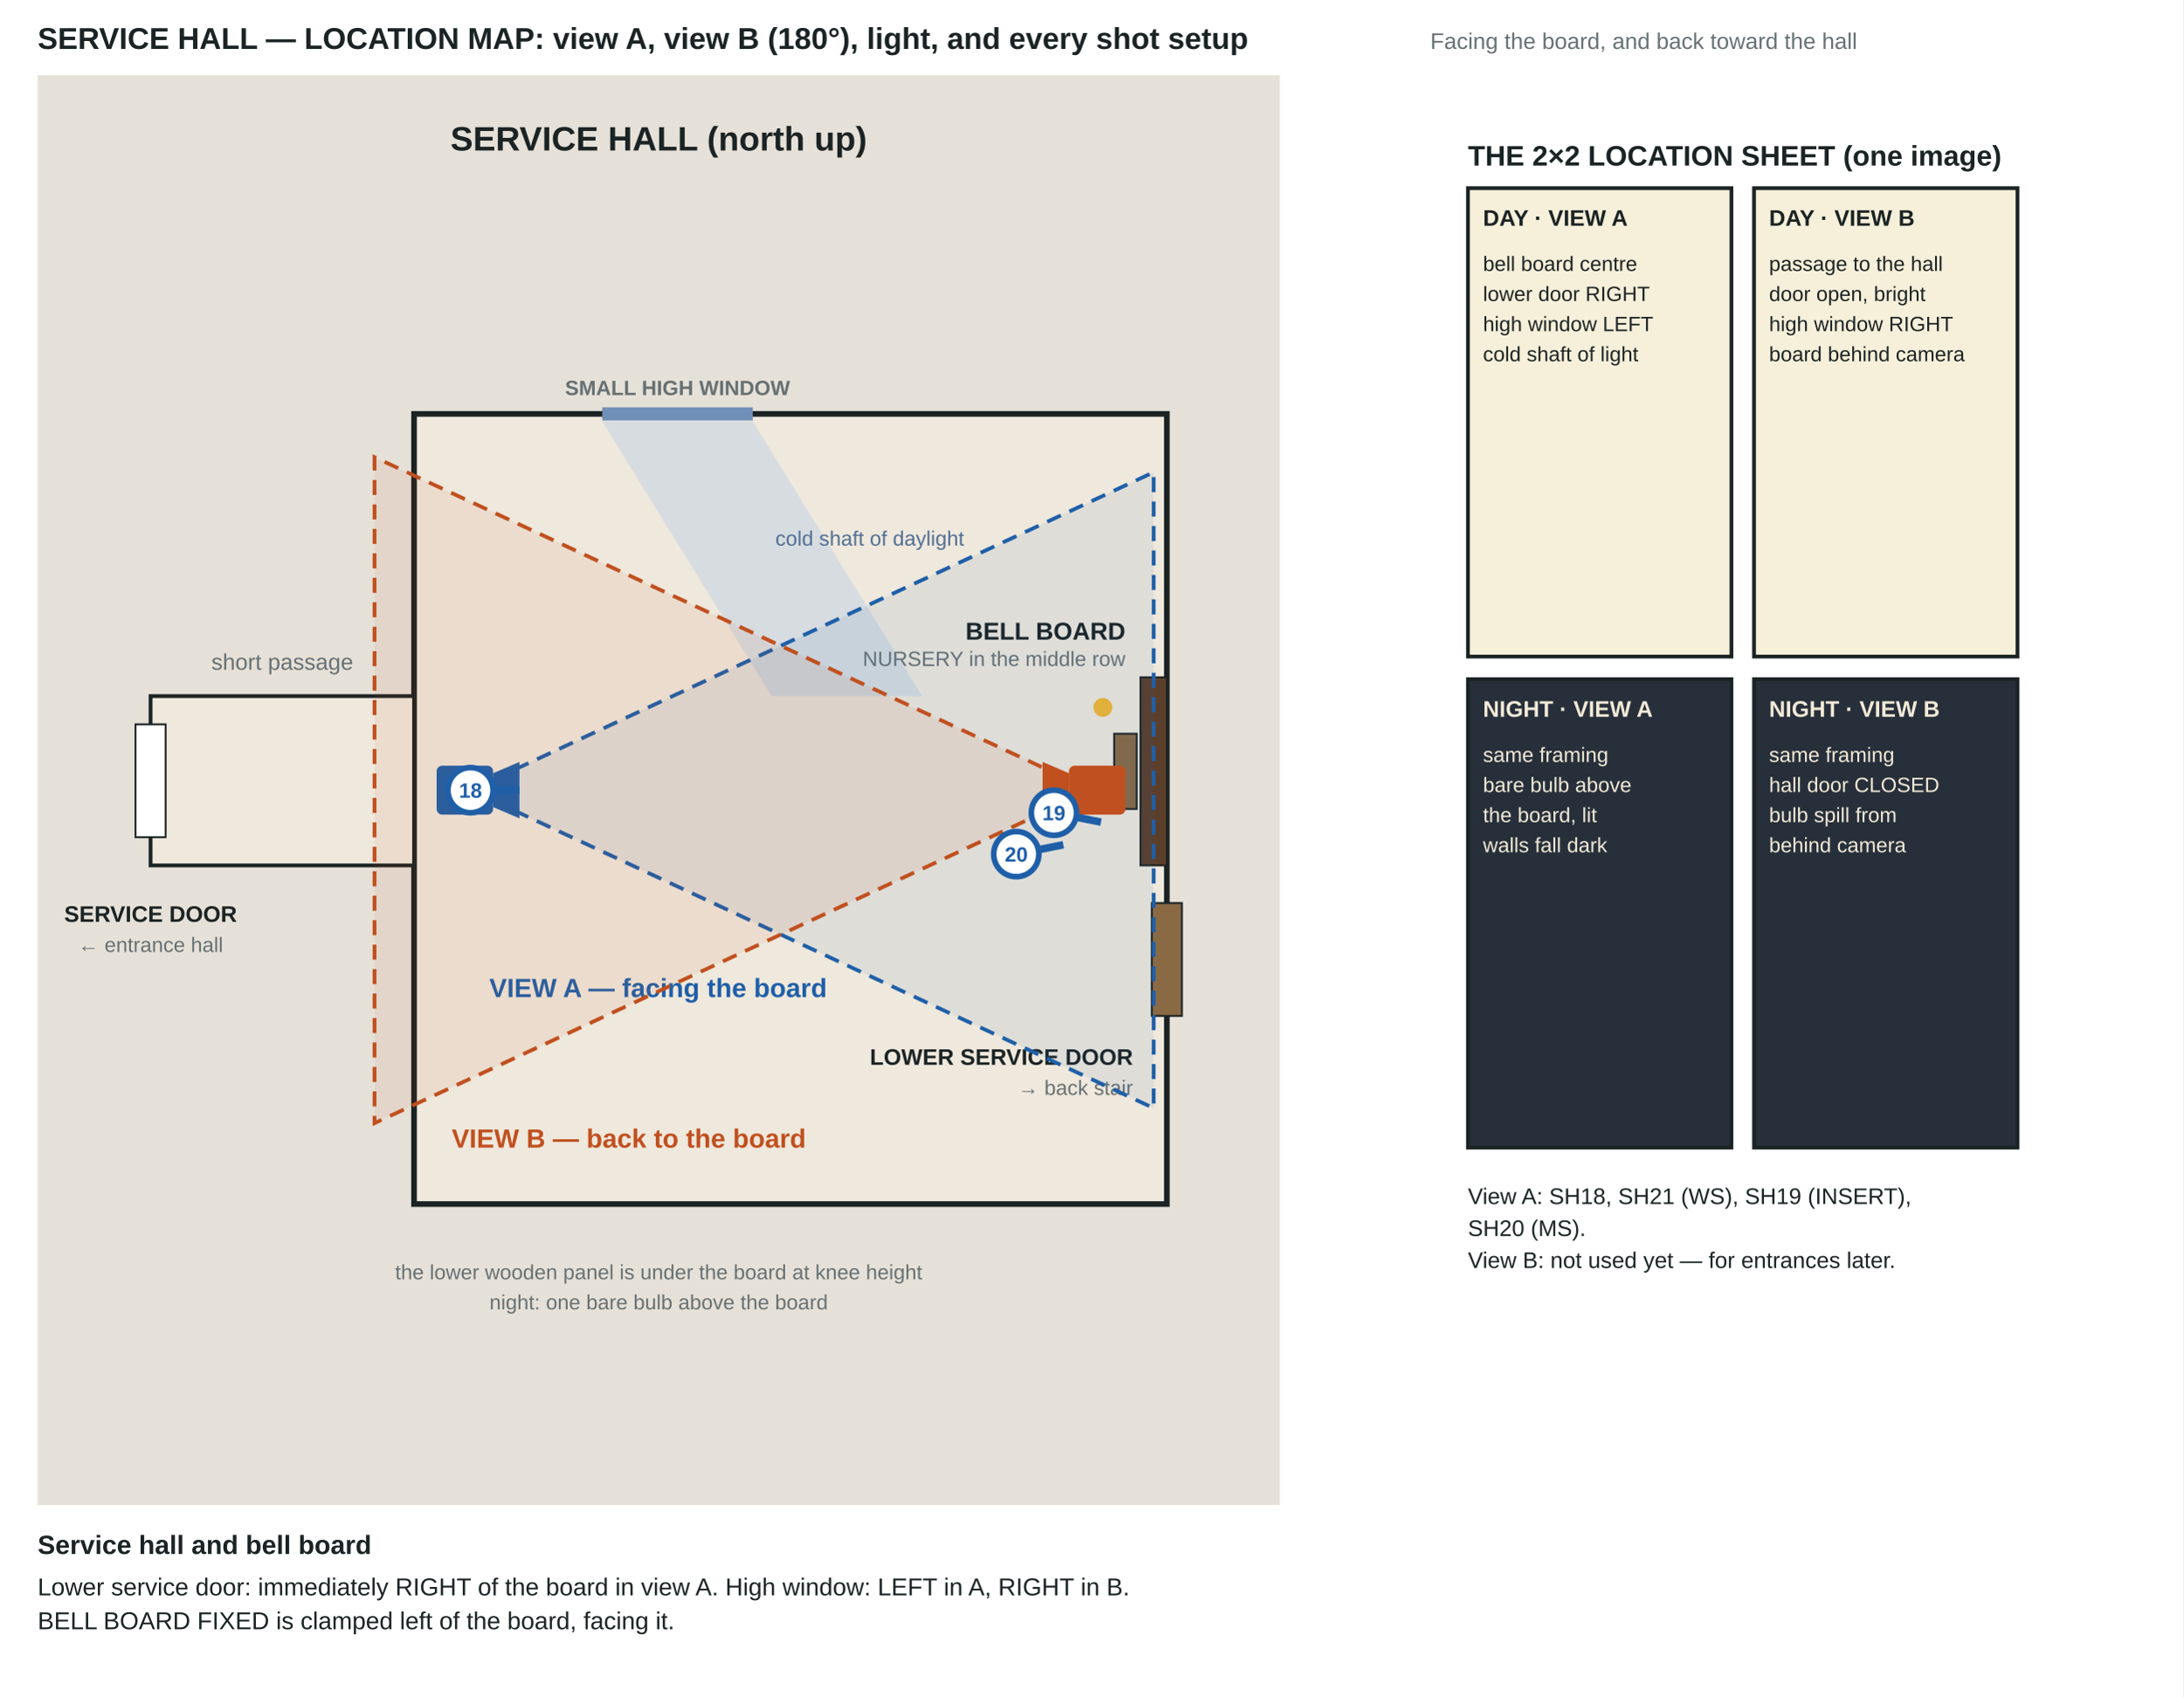
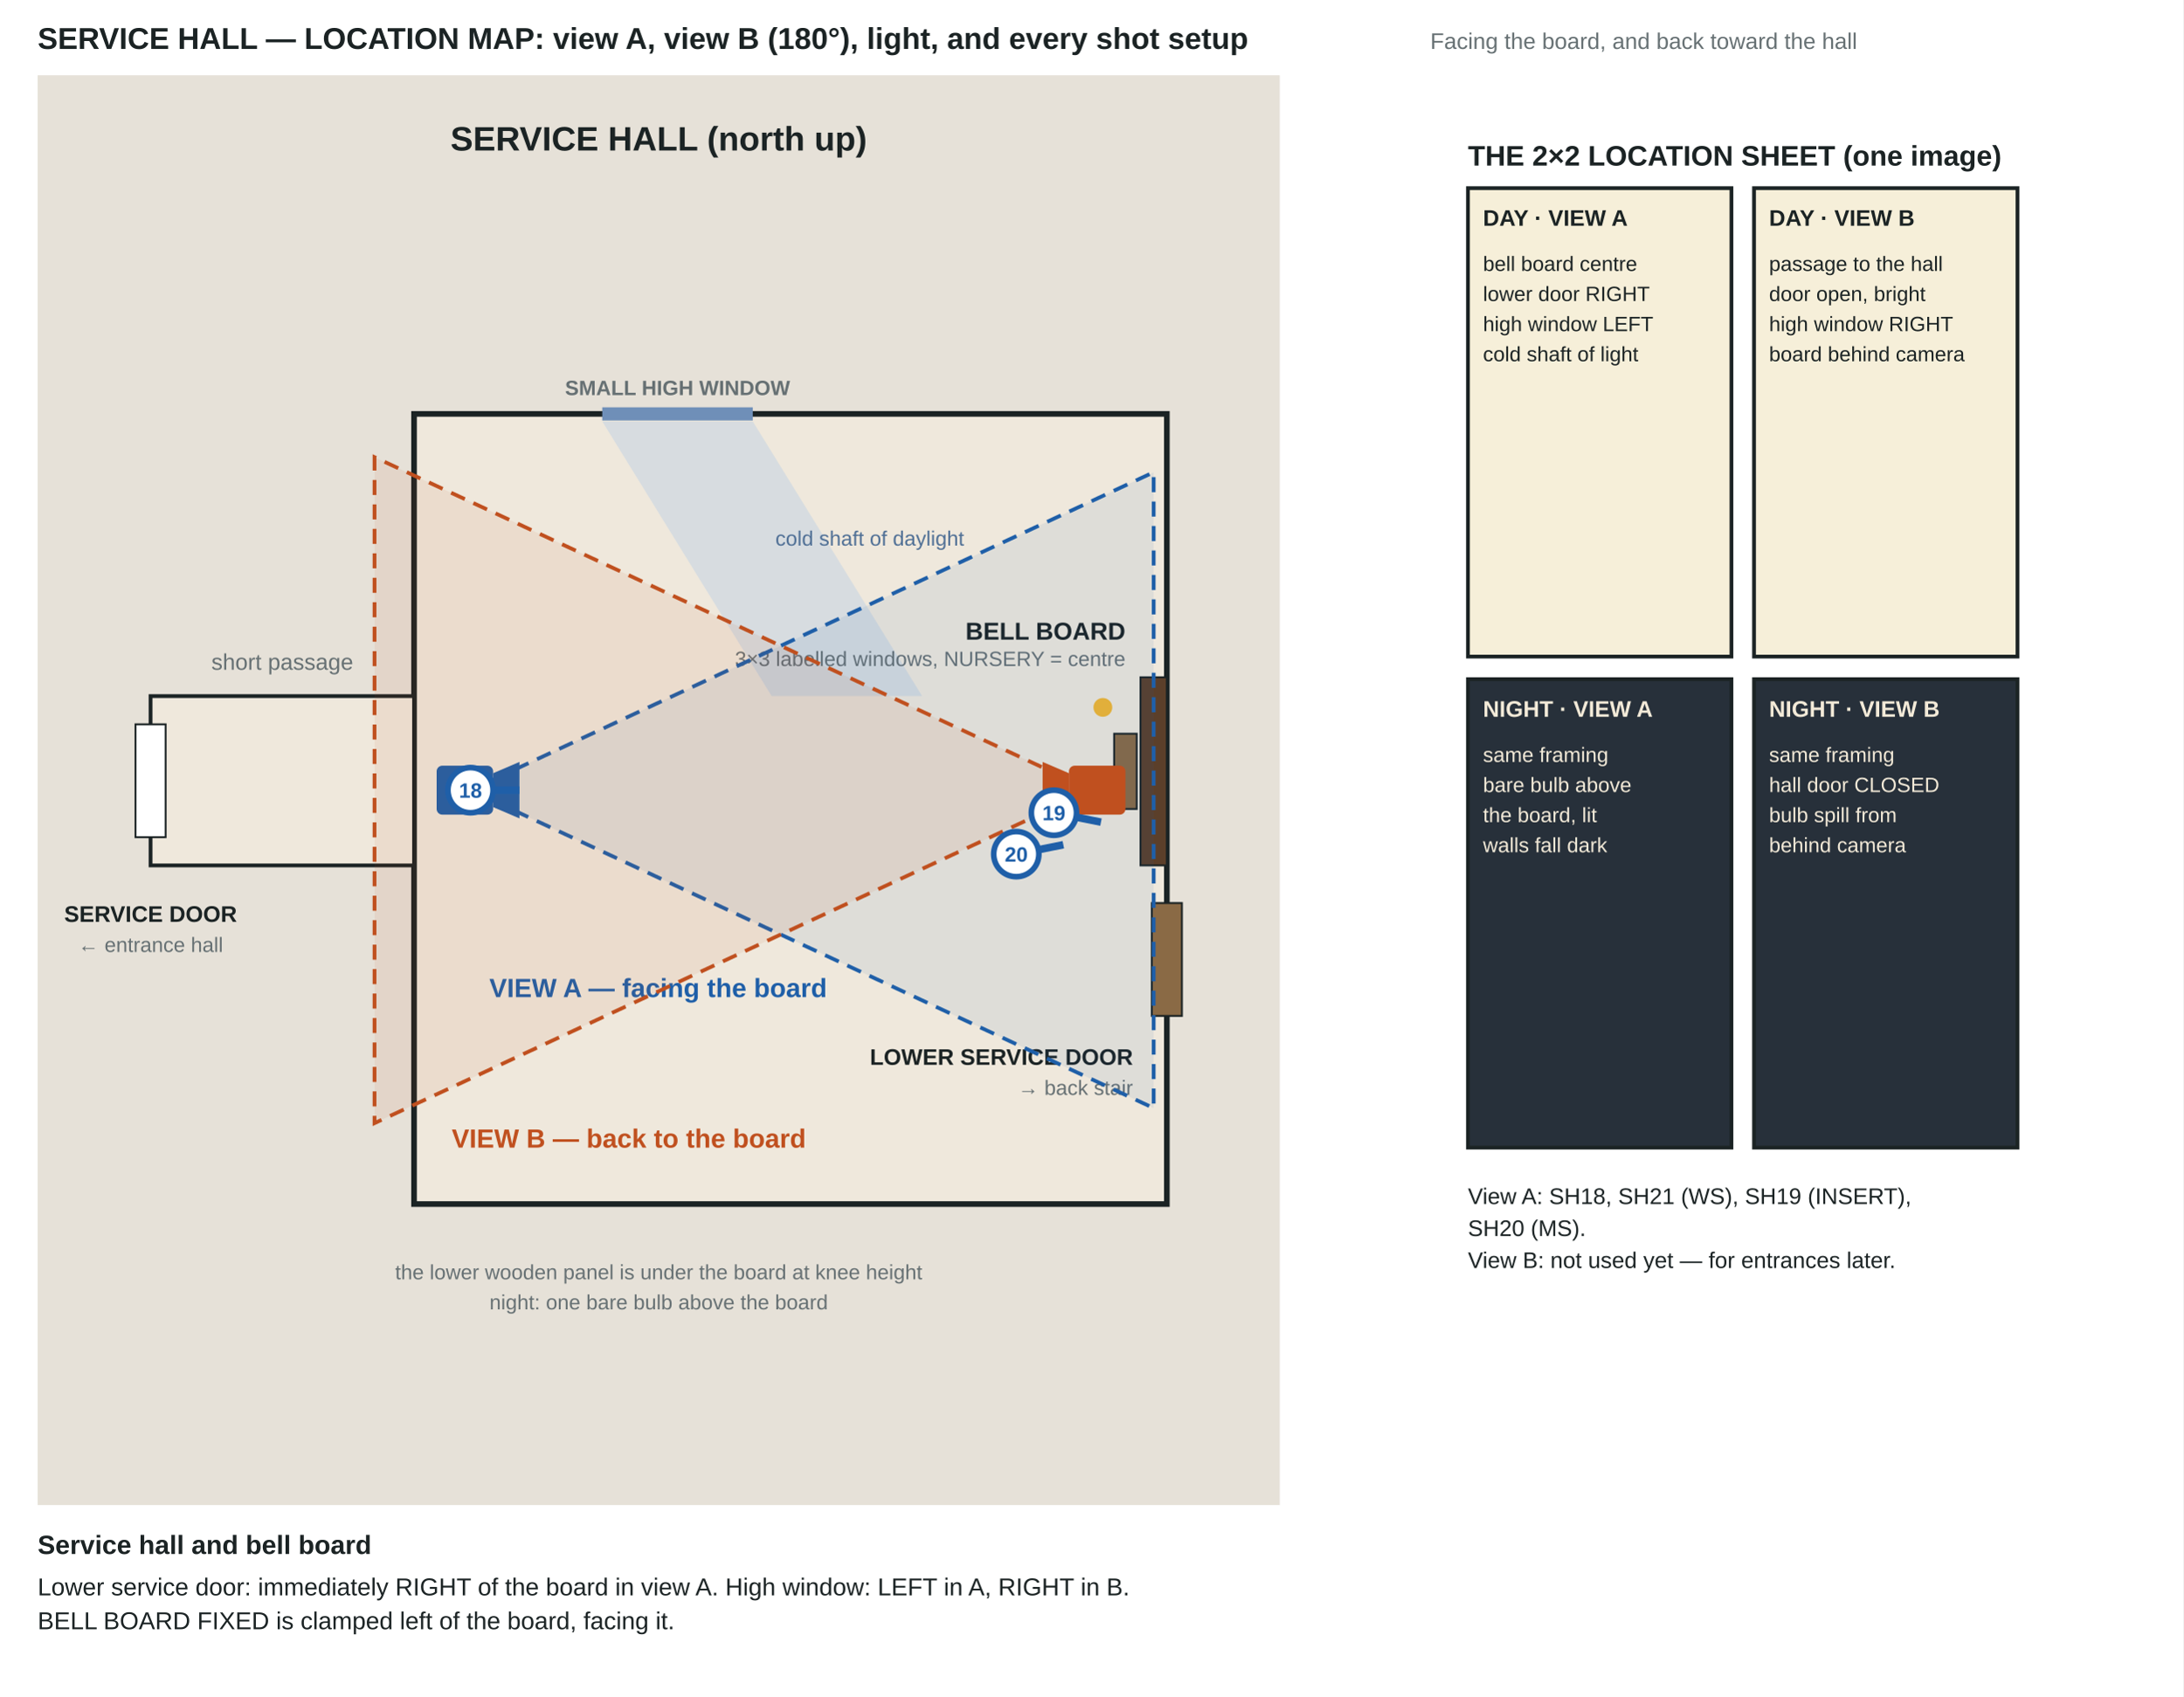
<svg xmlns="http://www.w3.org/2000/svg" width="1160" height="902" viewBox="0 0 1160 902">
  <rect width="100%" height="100%" fill="#ffffff" />
  <g transform="translate(20,40)">
    <rect x="0" y="0" width="660" height="760" fill="#e6e1d8" />
    <text x="330" y="40" font-size="18" fill="#1b2324" text-anchor="middle" font-weight="700" font-family="Arial, Helvetica, sans-serif">SERVICE HALL (north up)</text>
    <rect x="200" y="180" width="400" height="420" fill="#efe8dc" stroke="#1b2324" stroke-width="3" />
    <rect x="60" y="330" width="140" height="90" fill="#efe8dc" stroke="#1b2324" stroke-width="2" />
    <text x="130" y="316" font-size="12" fill="#667073" text-anchor="middle" font-weight="400" font-family="Arial, Helvetica, sans-serif">short passage</text>
    <rect x="52" y="345" width="16" height="60" fill="#ffffff" stroke="#1b2324" />
    <text x="60" y="450" font-size="12" fill="#1b2324" text-anchor="middle" font-weight="700" font-family="Arial, Helvetica, sans-serif">SERVICE DOOR</text>
    <text x="60" y="466" font-size="11" fill="#667073" text-anchor="middle" font-weight="400" font-family="Arial, Helvetica, sans-serif">← entrance hall</text>
    <line x1="300" y1="180" x2="380" y2="180" stroke="#6f8fb8" stroke-width="7" />
    <text x="340" y="170" font-size="11" fill="#667073" text-anchor="middle" font-weight="700" font-family="Arial, Helvetica, sans-serif">SMALL HIGH WINDOW</text>
    <polygon points="300,184 380,184 470,330 390,330" fill="#bcd0e6" fill-opacity="0.45" />
    <text x="392" y="250" font-size="11" fill="#4f6f95" text-anchor="start" font-weight="400" font-family="Arial, Helvetica, sans-serif">cold shaft of daylight</text>
    <rect x="586" y="320" width="14" height="100" fill="#5b3f2a" stroke="#1b2324" />
    <text x="578" y="300" font-size="13" fill="#1b2324" text-anchor="end" font-weight="700" font-family="Arial, Helvetica, sans-serif">BELL BOARD</text>
-     <text x="578" y="314" font-size="11" fill="#667073" text-anchor="end" font-weight="400" font-family="Arial, Helvetica, sans-serif">NURSERY in the middle row</text>
+     <text x="578" y="314" font-size="11" fill="#667073" text-anchor="end" font-weight="400" font-family="Arial, Helvetica, sans-serif">3×3 labelled windows, NURSERY = centre</text>
    <rect x="572" y="350" width="12" height="40" fill="#8a6a45" stroke="#1b2324" />
    <rect x="592" y="440" width="16" height="60" fill="#8a6a45" stroke="#1b2324" />
    <text x="582" y="526" font-size="12" fill="#1b2324" text-anchor="end" font-weight="700" font-family="Arial, Helvetica, sans-serif">LOWER SERVICE DOOR</text>
    <text x="582" y="542" font-size="11" fill="#667073" text-anchor="end" font-weight="400" font-family="Arial, Helvetica, sans-serif">→ back stair</text>
    <circle cx="566" cy="336" r="5" fill="#f2b632" />
    <text x="330" y="640" font-size="11" fill="#667073" text-anchor="middle" font-weight="400" font-family="Arial, Helvetica, sans-serif">the lower wooden panel is under the board at knee height</text>
    <text x="330" y="656" font-size="11" fill="#667073" text-anchor="middle" font-weight="400" font-family="Arial, Helvetica, sans-serif">night: one bare bulb above the board</text>
    <polygon points="230,380 593,211 593,549" fill="#1f5fa8" fill-opacity="0.08" stroke="#1f5fa8" stroke-width="2" stroke-dasharray="8 5" />
    <g transform="translate(230,380) rotate(0)">
      <rect x="-18" y="-13" width="30" height="26" rx="3" fill="#1f5fa8" />
      <polygon points="12,-9 26,-15 26,15 12,9" fill="#1f5fa8" />
    </g>
    <text x="240" y="490" font-size="14" fill="#1f5fa8" text-anchor="start" font-weight="700" font-family="Arial, Helvetica, sans-serif">VIEW A — facing the board</text>
    <polygon points="560,380 179,557 179,203" fill="#c0501f" fill-opacity="0.08" stroke="#c0501f" stroke-width="2" stroke-dasharray="8 5" />
    <g transform="translate(560,380) rotate(180)">
      <rect x="-18" y="-13" width="30" height="26" rx="3" fill="#c0501f" />
      <polygon points="12,-9 26,-15 26,15 12,9" fill="#c0501f" />
    </g>
    <text x="220" y="570" font-size="14" fill="#c0501f" text-anchor="start" font-weight="700" font-family="Arial, Helvetica, sans-serif">VIEW B — back to the board</text>
    <line x1="230" y1="380" x2="256" y2="380" stroke="#1f5fa8" stroke-width="4" />
    <circle cx="230" cy="380" r="12" fill="#ffffff" stroke="#1f5fa8" stroke-width="3" />
    <text x="230" y="384" font-size="11" fill="#1f5fa8" text-anchor="middle" font-weight="700" font-family="Arial, Helvetica, sans-serif">18</text>
    <line x1="540" y1="392" x2="565" y2="397" stroke="#1f5fa8" stroke-width="4" />
    <circle cx="540" cy="392" r="12" fill="#ffffff" stroke="#1f5fa8" stroke-width="3" />
    <text x="540" y="396" font-size="11" fill="#1f5fa8" text-anchor="middle" font-weight="700" font-family="Arial, Helvetica, sans-serif">19</text>
    <line x1="520" y1="414" x2="545" y2="409" stroke="#1f5fa8" stroke-width="4" />
    <circle cx="520" cy="414" r="12" fill="#ffffff" stroke="#1f5fa8" stroke-width="3" />
    <text x="520" y="418" font-size="11" fill="#1f5fa8" text-anchor="middle" font-weight="700" font-family="Arial, Helvetica, sans-serif">20</text>
    <text x="760" y="48" font-size="15" fill="#1b2324" text-anchor="start" font-weight="700" font-family="Arial, Helvetica, sans-serif">THE 2×2 LOCATION SHEET (one image)</text>
    <rect x="760" y="60" width="140" height="249" fill="#f6efd9" stroke="#1b2324" stroke-width="2" />
    <text x="768" y="80" font-size="12" fill="#1b2324" text-anchor="start" font-weight="700" font-family="Arial, Helvetica, sans-serif">DAY · VIEW A</text>
    <text x="768" y="104" font-size="11" fill="#1b2324" text-anchor="start" font-weight="400" font-family="Arial, Helvetica, sans-serif">bell board centre</text>
    <text x="768" y="120" font-size="11" fill="#1b2324" text-anchor="start" font-weight="400" font-family="Arial, Helvetica, sans-serif">lower door RIGHT</text>
    <text x="768" y="136" font-size="11" fill="#1b2324" text-anchor="start" font-weight="400" font-family="Arial, Helvetica, sans-serif">high window LEFT</text>
    <text x="768" y="152" font-size="11" fill="#1b2324" text-anchor="start" font-weight="400" font-family="Arial, Helvetica, sans-serif">cold shaft of light</text>
    <rect x="912" y="60" width="140" height="249" fill="#f6efd9" stroke="#1b2324" stroke-width="2" />
    <text x="920" y="80" font-size="12" fill="#1b2324" text-anchor="start" font-weight="700" font-family="Arial, Helvetica, sans-serif">DAY · VIEW B</text>
    <text x="920" y="104" font-size="11" fill="#1b2324" text-anchor="start" font-weight="400" font-family="Arial, Helvetica, sans-serif">passage to the hall</text>
    <text x="920" y="120" font-size="11" fill="#1b2324" text-anchor="start" font-weight="400" font-family="Arial, Helvetica, sans-serif">door open, bright</text>
    <text x="920" y="136" font-size="11" fill="#1b2324" text-anchor="start" font-weight="400" font-family="Arial, Helvetica, sans-serif">high window RIGHT</text>
    <text x="920" y="152" font-size="11" fill="#1b2324" text-anchor="start" font-weight="400" font-family="Arial, Helvetica, sans-serif">board behind camera</text>
    <rect x="760" y="321" width="140" height="249" fill="#27303a" stroke="#1b2324" stroke-width="2" />
    <text x="768" y="341" font-size="12" fill="#f3ead8" text-anchor="start" font-weight="700" font-family="Arial, Helvetica, sans-serif">NIGHT · VIEW A</text>
    <text x="768" y="365" font-size="11" fill="#f3ead8" text-anchor="start" font-weight="400" font-family="Arial, Helvetica, sans-serif">same framing</text>
    <text x="768" y="381" font-size="11" fill="#f3ead8" text-anchor="start" font-weight="400" font-family="Arial, Helvetica, sans-serif">bare bulb above</text>
    <text x="768" y="397" font-size="11" fill="#f3ead8" text-anchor="start" font-weight="400" font-family="Arial, Helvetica, sans-serif">the board, lit</text>
    <text x="768" y="413" font-size="11" fill="#f3ead8" text-anchor="start" font-weight="400" font-family="Arial, Helvetica, sans-serif">walls fall dark</text>
    <rect x="912" y="321" width="140" height="249" fill="#27303a" stroke="#1b2324" stroke-width="2" />
    <text x="920" y="341" font-size="12" fill="#f3ead8" text-anchor="start" font-weight="700" font-family="Arial, Helvetica, sans-serif">NIGHT · VIEW B</text>
    <text x="920" y="365" font-size="11" fill="#f3ead8" text-anchor="start" font-weight="400" font-family="Arial, Helvetica, sans-serif">same framing</text>
    <text x="920" y="381" font-size="11" fill="#f3ead8" text-anchor="start" font-weight="400" font-family="Arial, Helvetica, sans-serif">hall door CLOSED</text>
    <text x="920" y="397" font-size="11" fill="#f3ead8" text-anchor="start" font-weight="400" font-family="Arial, Helvetica, sans-serif">bulb spill from</text>
    <text x="920" y="413" font-size="11" fill="#f3ead8" text-anchor="start" font-weight="400" font-family="Arial, Helvetica, sans-serif">behind camera</text>
    <text x="760" y="600" font-size="12" fill="#1b2324" text-anchor="start" font-weight="400" font-family="Arial, Helvetica, sans-serif">View A: SH18, SH21 (WS), SH19 (INSERT),</text>
    <text x="760" y="617" font-size="12" fill="#1b2324" text-anchor="start" font-weight="400" font-family="Arial, Helvetica, sans-serif">SH20 (MS).</text>
    <text x="760" y="634" font-size="12" fill="#1b2324" text-anchor="start" font-weight="400" font-family="Arial, Helvetica, sans-serif">View B: not used yet — for entrances later.</text>
  </g>
  <text x="20" y="26" font-size="16" fill="#1b2324" text-anchor="start" font-weight="700" font-family="Arial, Helvetica, sans-serif">SERVICE HALL — LOCATION MAP: view A, view B (180°), light, and every shot setup</text>
  <text x="20" y="826" font-size="14" fill="#1b2324" text-anchor="start" font-weight="700" font-family="Arial, Helvetica, sans-serif">Service hall and bell board</text>
  <text x="760" y="26" font-size="12" fill="#667073" text-anchor="start" font-weight="400" font-family="Arial, Helvetica, sans-serif">Facing the board, and back toward the hall</text>
  <text x="20" y="848" font-size="13" fill="#1b2324" text-anchor="start" font-weight="400" font-family="Arial, Helvetica, sans-serif">Lower service door: immediately RIGHT of the board in view A. High window: LEFT in A, RIGHT in B.</text>
  <text x="20" y="866" font-size="13" fill="#1b2324" text-anchor="start" font-weight="400" font-family="Arial, Helvetica, sans-serif">BELL BOARD FIXED is clamped left of the board, facing it.</text>
</svg>
